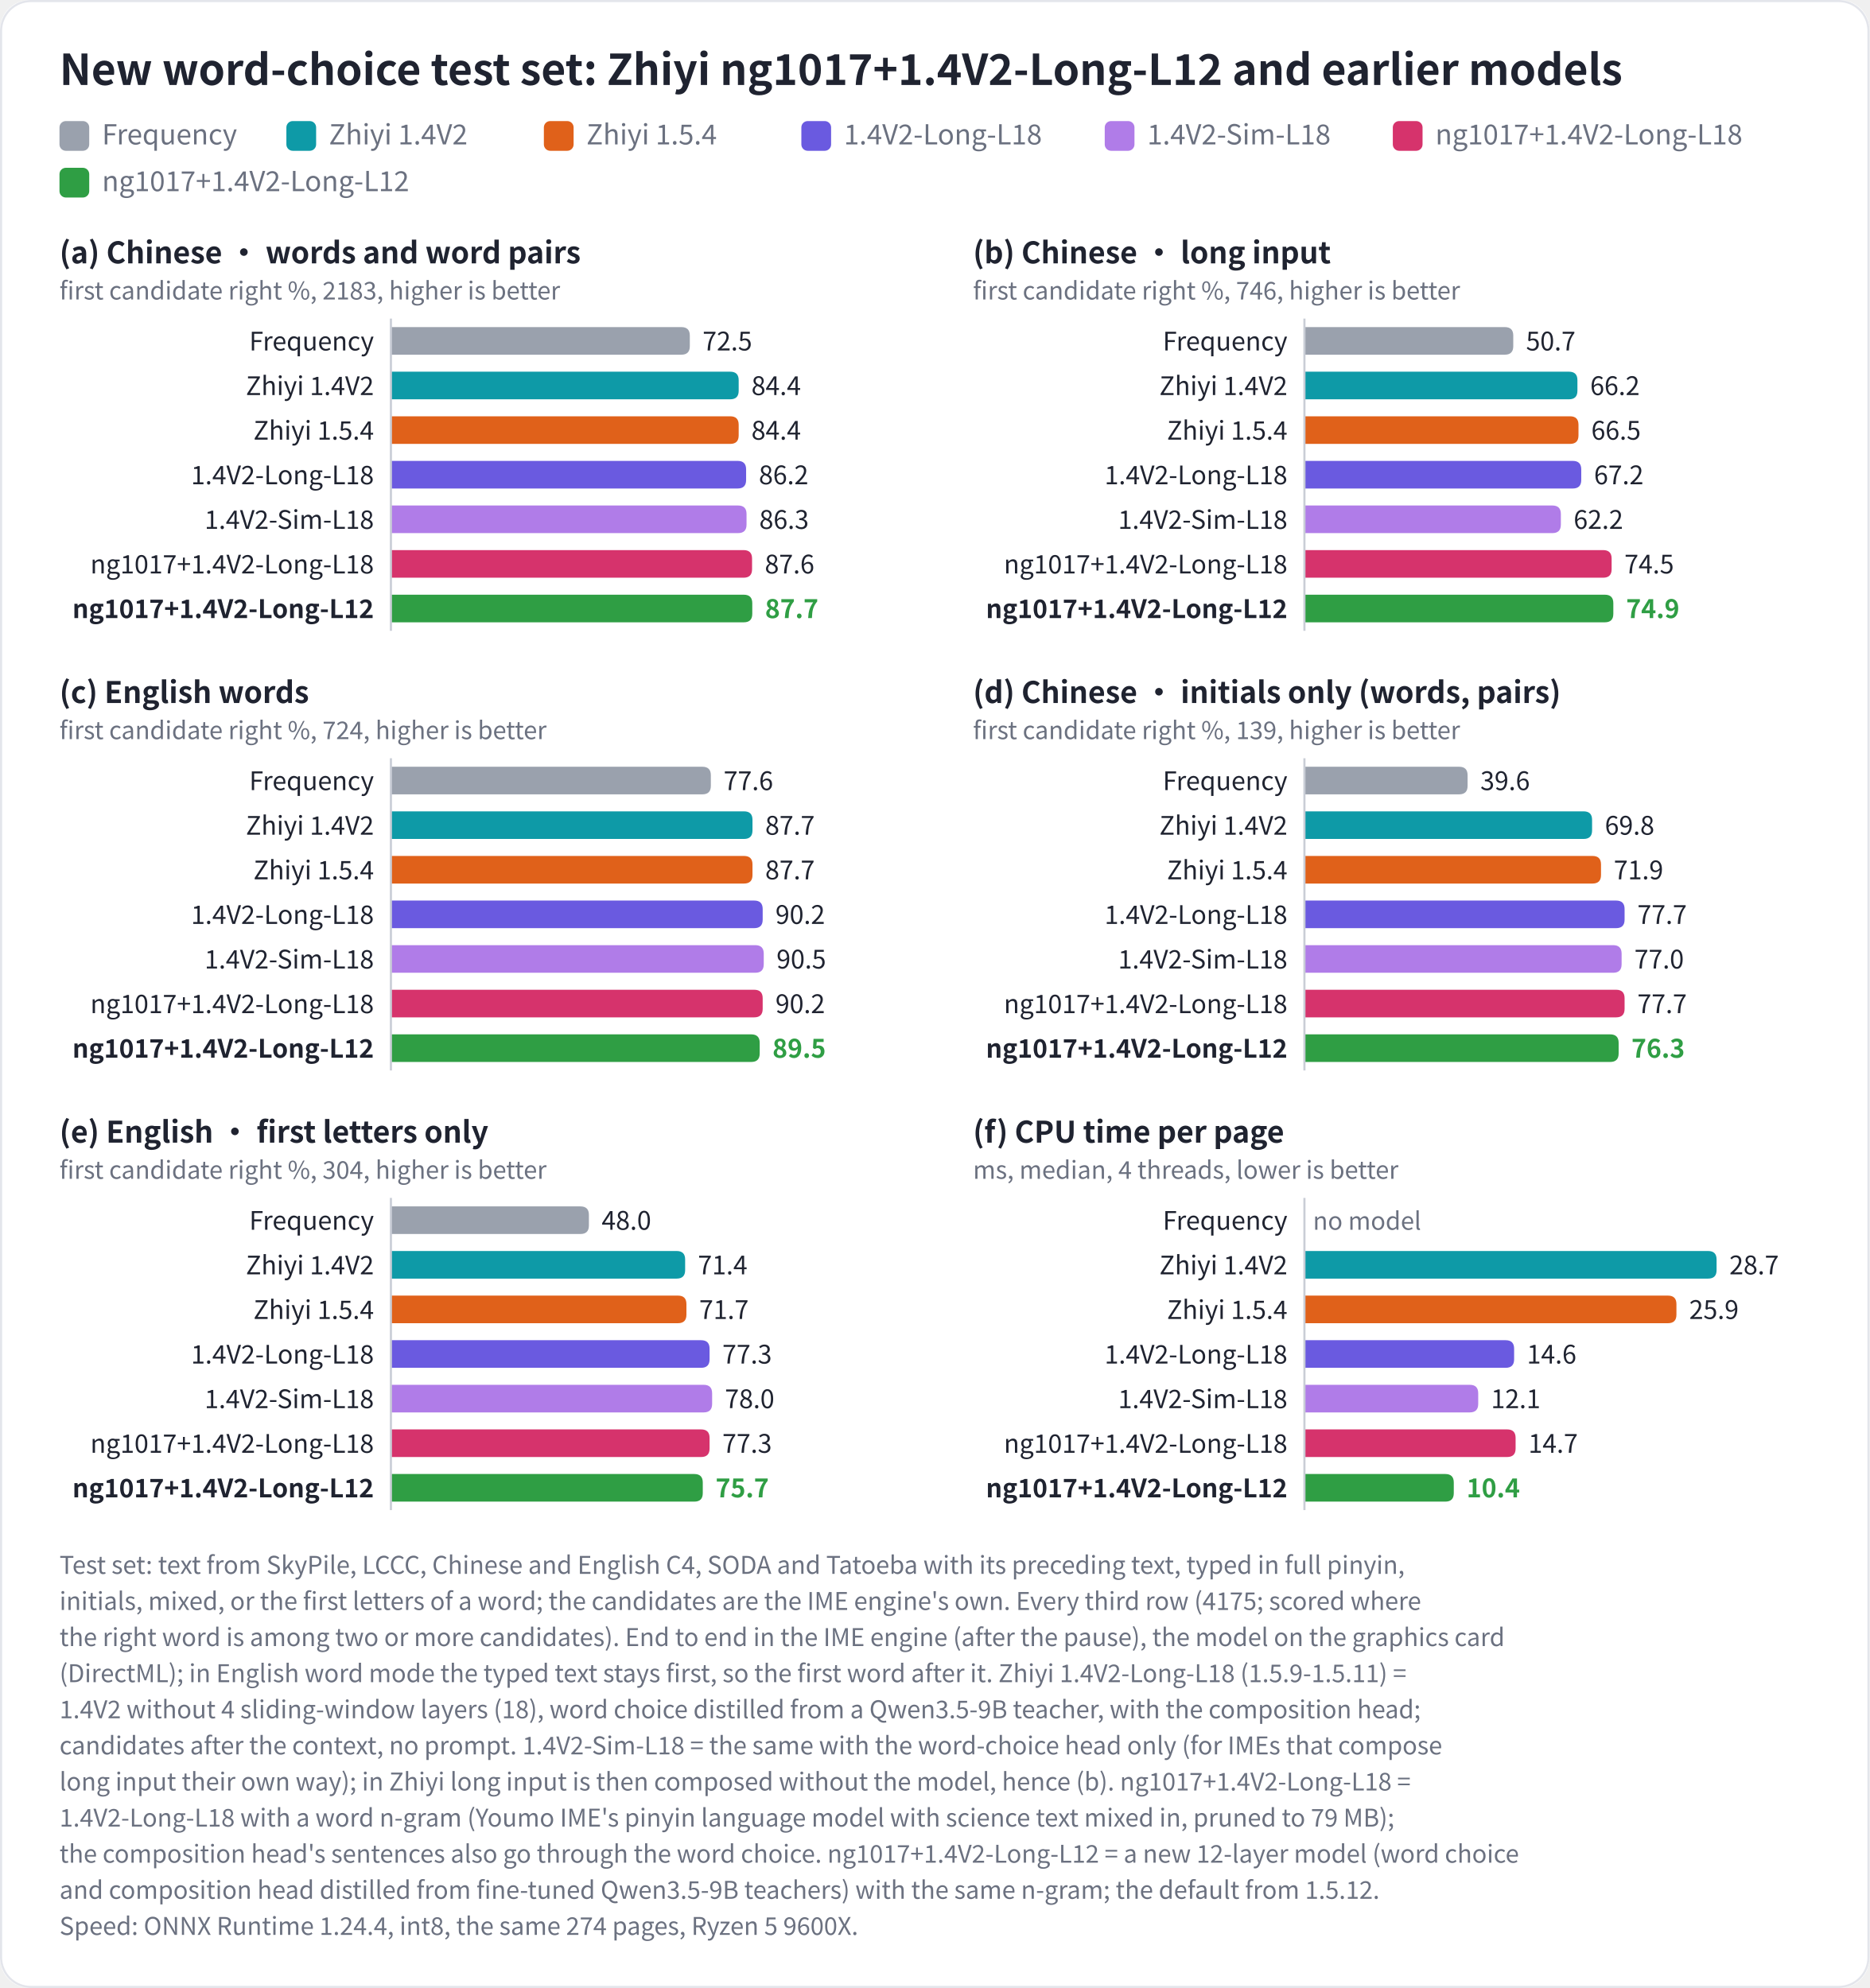
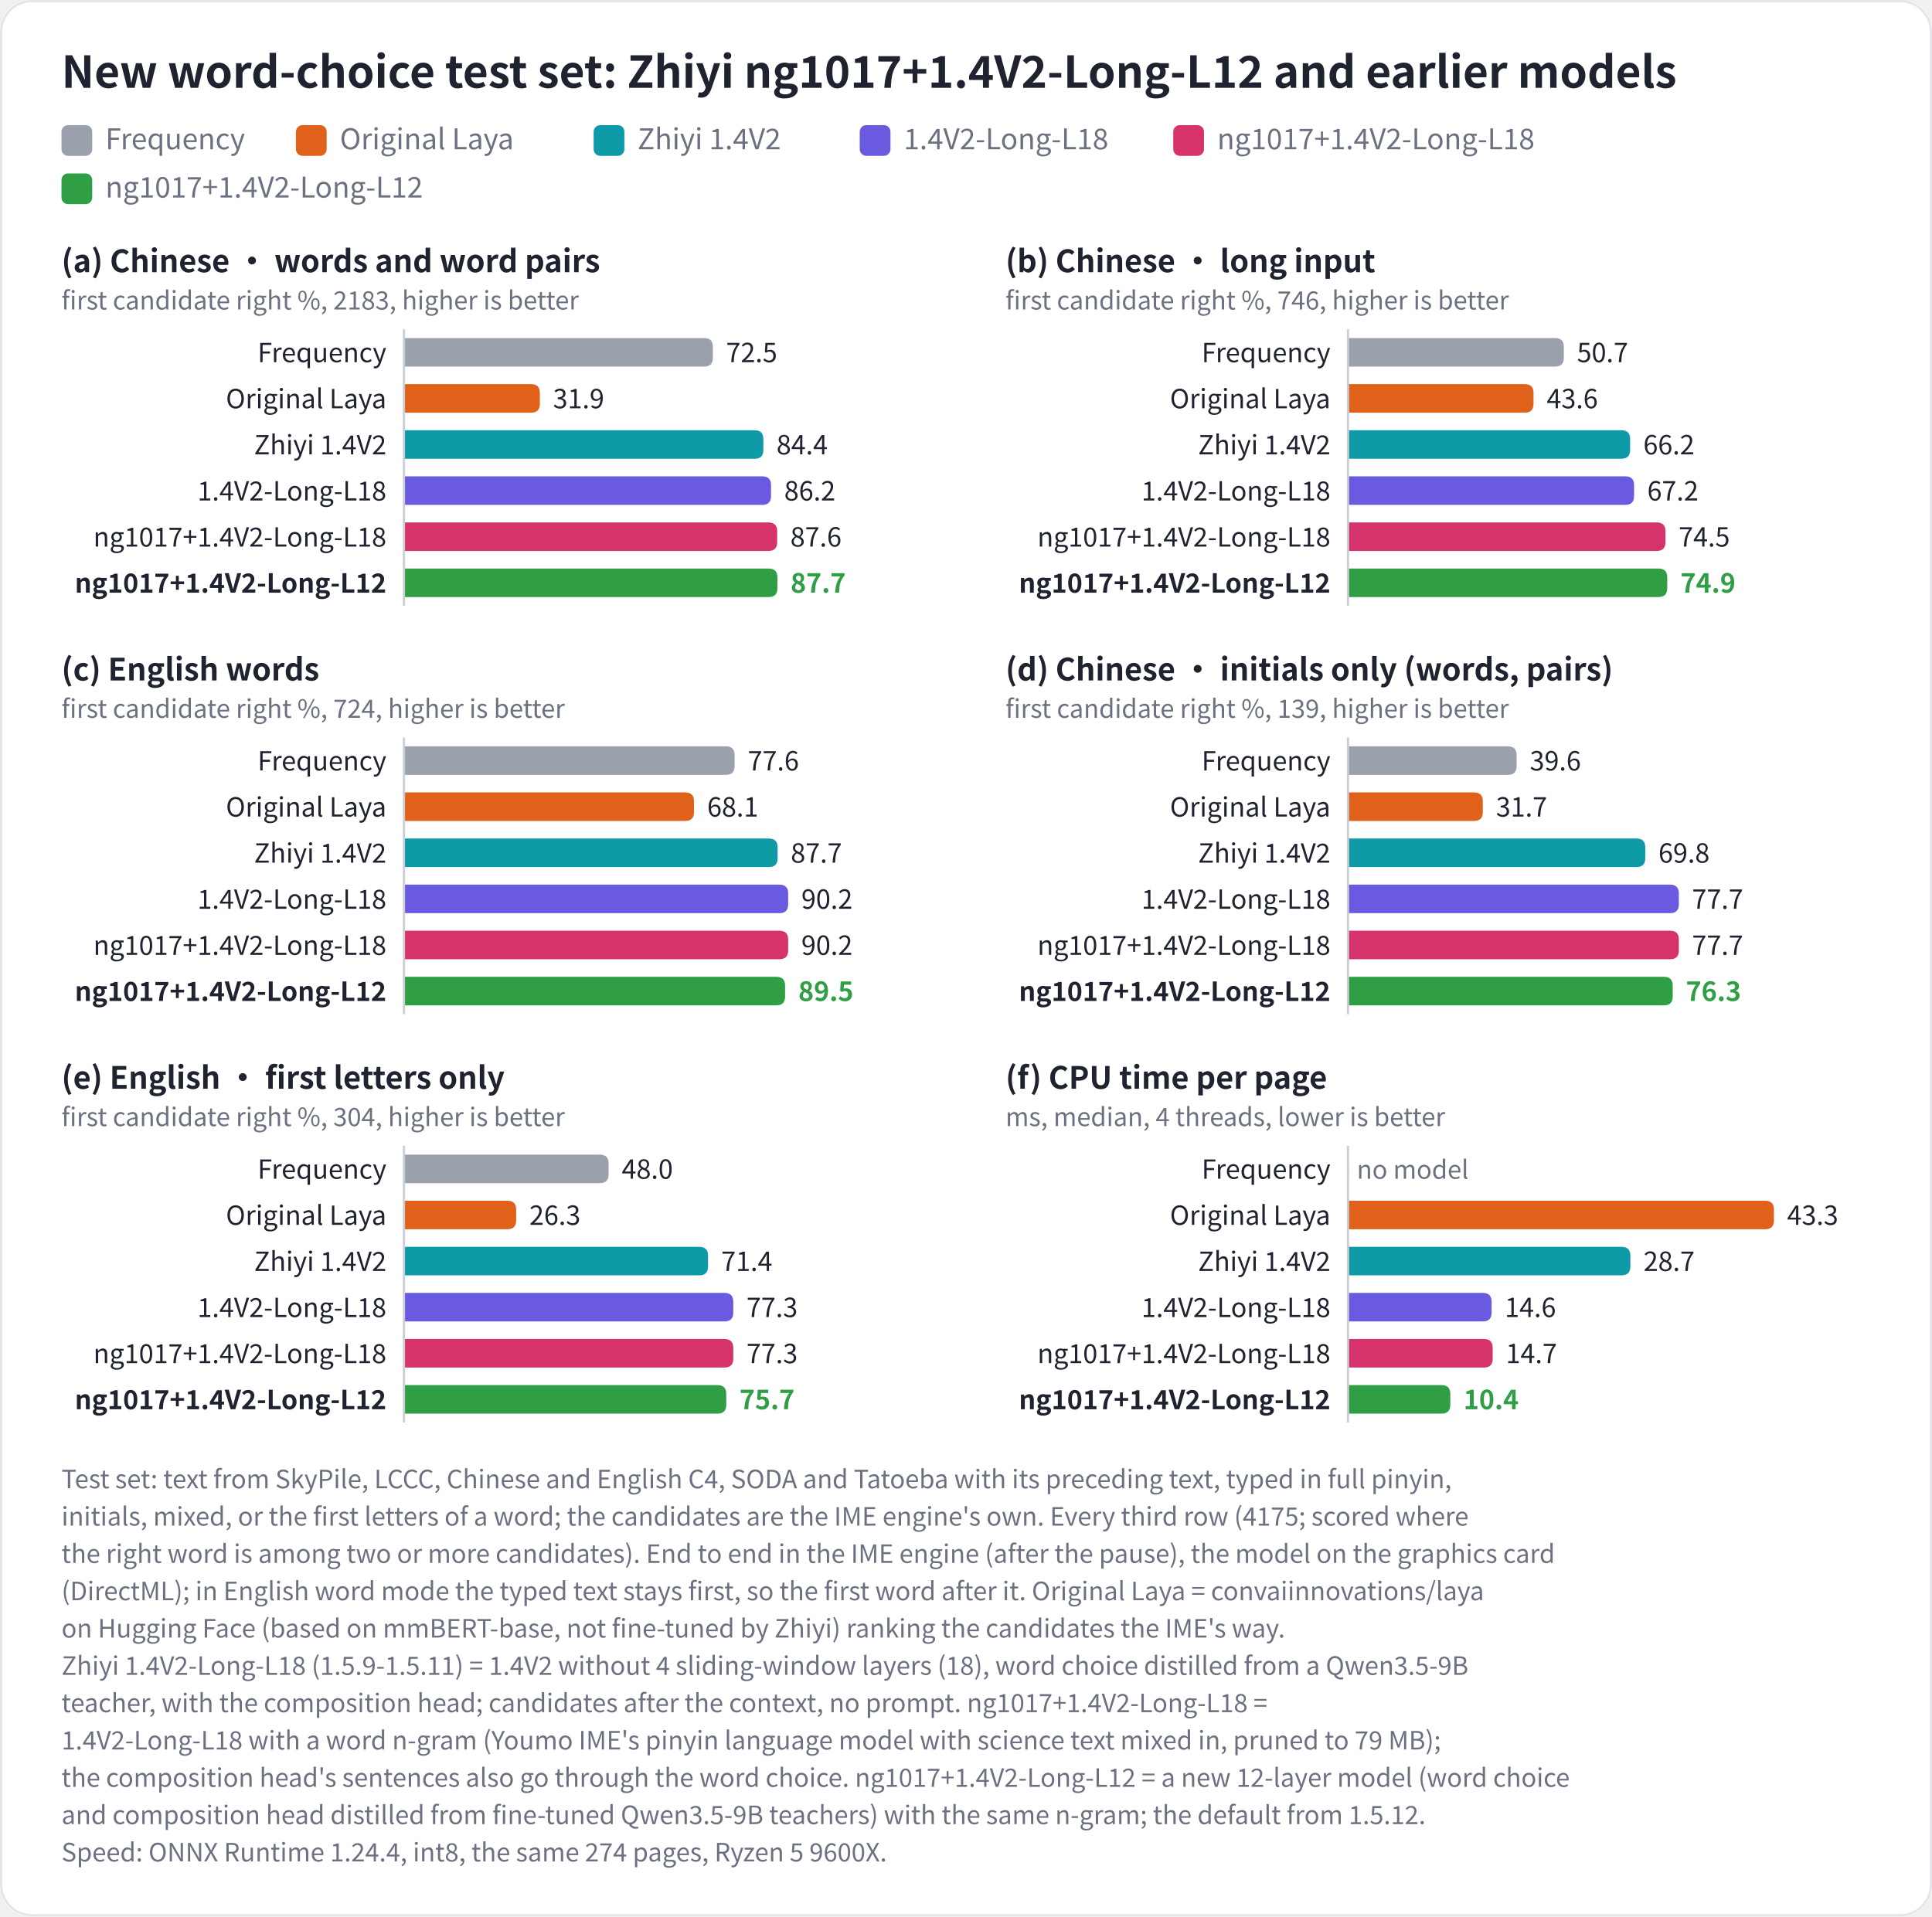
- <svg xmlns="http://www.w3.org/2000/svg" width="880" height="936" viewBox="0 0 880 936" font-family="'Microsoft YaHei','PingFang SC','Noto Sans CJK SC','Segoe UI',sans-serif">
-   <rect width="880" height="936" rx="14" fill="#FFFFFF" />
-   <rect x="0.5" y="0.5" width="879" height="935" rx="14" fill="none" stroke="#E3E5EB" />
+ <svg xmlns="http://www.w3.org/2000/svg" width="880" height="873" viewBox="0 0 880 873" font-family="'Microsoft YaHei','PingFang SC','Noto Sans CJK SC','Segoe UI',sans-serif">
+   <rect width="880" height="873" rx="14" fill="#FFFFFF" />
+   <rect x="0.5" y="0.5" width="879" height="872" rx="14" fill="none" stroke="#E3E5EB" />
  <text x="28" y="40" font-size="20" font-weight="700" fill="#1F2330">New word-choice test set: Zhiyi ng1017+1.4V2-Long-L12 and earlier models</text>
  <rect x="28" y="57" width="14" height="14" rx="3" fill="#9AA1AD" />
  <text x="48" y="68" font-size="13" fill="#6B7180">Frequency</text>
-   <rect x="134.8" y="57" width="14" height="14" rx="3" fill="#0E9AA7" />
-   <text x="154.8" y="68" font-size="13" fill="#6B7180">Zhiyi 1.4V2</text>
-   <rect x="256.0" y="57" width="14" height="14" rx="3" fill="#E0611A" />
-   <text x="276.0" y="68" font-size="13" fill="#6B7180">Zhiyi 1.5.4</text>
-   <rect x="377.2" y="57" width="14" height="14" rx="3" fill="#6A5AE0" />
-   <text x="397.2" y="68" font-size="13" fill="#6B7180">1.4V2-Long-L18</text>
-   <rect x="520.0" y="57" width="14" height="14" rx="3" fill="#B07CE8" />
-   <text x="540.0" y="68" font-size="13" fill="#6B7180">1.4V2-Sim-L18</text>
-   <rect x="655.6" y="57" width="14" height="14" rx="3" fill="#D6336C" />
-   <text x="675.6" y="68" font-size="13" fill="#6B7180">ng1017+1.4V2-Long-L18</text>
+   <rect x="134.8" y="57" width="14" height="14" rx="3" fill="#E0611A" />
+   <text x="154.8" y="68" font-size="13" fill="#6B7180">Original Laya</text>
+   <rect x="270.4" y="57" width="14" height="14" rx="3" fill="#0E9AA7" />
+   <text x="290.4" y="68" font-size="13" fill="#6B7180">Zhiyi 1.4V2</text>
+   <rect x="391.6" y="57" width="14" height="14" rx="3" fill="#6A5AE0" />
+   <text x="411.6" y="68" font-size="13" fill="#6B7180">1.4V2-Long-L18</text>
+   <rect x="534.4" y="57" width="14" height="14" rx="3" fill="#D6336C" />
+   <text x="554.4" y="68" font-size="13" fill="#6B7180">ng1017+1.4V2-Long-L18</text>
  <rect x="28" y="79" width="14" height="14" rx="3" fill="#2F9E44" />
  <text x="48" y="90" font-size="13" fill="#6B7180">ng1017+1.4V2-Long-L12</text>
  <text x="28" y="124" font-size="14" font-weight="700" fill="#1F2330">(a) Chinese · words and word pairs</text>
  <text x="28" y="141" font-size="11.5" fill="#6B7180">first candidate right %, 2183, higher is better</text>
  <text x="176" y="165" font-size="12" text-anchor="end" font-weight="400" fill="#1F2330">Frequency</text>
  <path d="M184,154 H320.7 Q324.7,154 324.7,158.0 V163.0 Q324.7,167 320.7,167 H184 Z" fill="#9AA1AD" />
  <text x="330.7" y="165" font-size="12" font-weight="400" fill="#1F2330">72.5</text>
-   <text x="176" y="186" font-size="12" text-anchor="end" font-weight="400" fill="#1F2330">Zhiyi 1.4V2</text>
-   <path d="M184,175 H343.7 Q347.7,175 347.7,179.0 V184.0 Q347.7,188 343.7,188 H184 Z" fill="#0E9AA7" />
-   <text x="353.7" y="186" font-size="12" font-weight="400" fill="#1F2330">84.4</text>
-   <text x="176" y="207" font-size="12" text-anchor="end" font-weight="400" fill="#1F2330">Zhiyi 1.5.4</text>
-   <path d="M184,196 H343.7 Q347.7,196 347.7,200.0 V205.0 Q347.7,209 343.7,209 H184 Z" fill="#E0611A" />
+   <text x="176" y="186" font-size="12" text-anchor="end" font-weight="400" fill="#1F2330">Original Laya</text>
+   <path d="M184,175 H241.9 Q245.9,175 245.9,179.0 V184.0 Q245.9,188 241.9,188 H184 Z" fill="#E0611A" />
+   <text x="251.9" y="186" font-size="12" font-weight="400" fill="#1F2330">31.9</text>
+   <text x="176" y="207" font-size="12" text-anchor="end" font-weight="400" fill="#1F2330">Zhiyi 1.4V2</text>
+   <path d="M184,196 H343.7 Q347.7,196 347.7,200.0 V205.0 Q347.7,209 343.7,209 H184 Z" fill="#0E9AA7" />
  <text x="353.7" y="207" font-size="12" font-weight="400" fill="#1F2330">84.4</text>
  <text x="176" y="228" font-size="12" text-anchor="end" font-weight="400" fill="#1F2330">1.4V2-Long-L18</text>
  <path d="M184,217 H347.2 Q351.2,217 351.2,221.0 V226.0 Q351.2,230 347.2,230 H184 Z" fill="#6A5AE0" />
  <text x="357.2" y="228" font-size="12" font-weight="400" fill="#1F2330">86.2</text>
-   <text x="176" y="249" font-size="12" text-anchor="end" font-weight="400" fill="#1F2330">1.4V2-Sim-L18</text>
-   <path d="M184,238 H347.4 Q351.4,238 351.4,242.0 V247.0 Q351.4,251 347.4,251 H184 Z" fill="#B07CE8" />
-   <text x="357.4" y="249" font-size="12" font-weight="400" fill="#1F2330">86.3</text>
-   <text x="176" y="270" font-size="12" text-anchor="end" font-weight="400" fill="#1F2330">ng1017+1.4V2-Long-L18</text>
-   <path d="M184,259 H350.0 Q354.0,259 354.0,263.0 V268.0 Q354.0,272 350.0,272 H184 Z" fill="#D6336C" />
-   <text x="360.0" y="270" font-size="12" font-weight="400" fill="#1F2330">87.6</text>
-   <text x="176" y="291" font-size="12" text-anchor="end" font-weight="700" fill="#1F2330">ng1017+1.4V2-Long-L12</text>
-   <path d="M184,280 H350.1 Q354.1,280 354.1,284.0 V289.0 Q354.1,293 350.1,293 H184 Z" fill="#2F9E44" />
-   <text x="360.1" y="291" font-size="12" font-weight="700" fill="#2F9E44">87.7</text>
-   <line x1="184" y1="150" x2="184" y2="297" stroke="#C9CDD6" />
+   <text x="176" y="249" font-size="12" text-anchor="end" font-weight="400" fill="#1F2330">ng1017+1.4V2-Long-L18</text>
+   <path d="M184,238 H350.0 Q354.0,238 354.0,242.0 V247.0 Q354.0,251 350.0,251 H184 Z" fill="#D6336C" />
+   <text x="360.0" y="249" font-size="12" font-weight="400" fill="#1F2330">87.6</text>
+   <text x="176" y="270" font-size="12" text-anchor="end" font-weight="700" fill="#1F2330">ng1017+1.4V2-Long-L12</text>
+   <path d="M184,259 H350.1 Q354.1,259 354.1,263.0 V268.0 Q354.1,272 350.1,272 H184 Z" fill="#2F9E44" />
+   <text x="360.1" y="270" font-size="12" font-weight="700" fill="#2F9E44">87.7</text>
+   <line x1="184" y1="150" x2="184" y2="276" stroke="#C9CDD6" />
  <text x="458" y="124" font-size="14" font-weight="700" fill="#1F2330">(b) Chinese · long input</text>
  <text x="458" y="141" font-size="11.5" fill="#6B7180">first candidate right %, 746, higher is better</text>
  <text x="606" y="165" font-size="12" text-anchor="end" font-weight="400" fill="#1F2330">Frequency</text>
  <path d="M614,154 H708.3 Q712.3,154 712.3,158.0 V163.0 Q712.3,167 708.3,167 H614 Z" fill="#9AA1AD" />
  <text x="718.3" y="165" font-size="12" font-weight="400" fill="#1F2330">50.7</text>
-   <text x="606" y="186" font-size="12" text-anchor="end" font-weight="400" fill="#1F2330">Zhiyi 1.4V2</text>
-   <path d="M614,175 H738.5 Q742.5,175 742.5,179.0 V184.0 Q742.5,188 738.5,188 H614 Z" fill="#0E9AA7" />
-   <text x="748.5" y="186" font-size="12" font-weight="400" fill="#1F2330">66.2</text>
-   <text x="606" y="207" font-size="12" text-anchor="end" font-weight="400" fill="#1F2330">Zhiyi 1.5.4</text>
-   <path d="M614,196 H739.0 Q743.0,196 743.0,200.0 V205.0 Q743.0,209 739.0,209 H614 Z" fill="#E0611A" />
-   <text x="749.0" y="207" font-size="12" font-weight="400" fill="#1F2330">66.5</text>
+   <text x="606" y="186" font-size="12" text-anchor="end" font-weight="400" fill="#1F2330">Original Laya</text>
+   <path d="M614,175 H694.5 Q698.5,175 698.5,179.0 V184.0 Q698.5,188 694.5,188 H614 Z" fill="#E0611A" />
+   <text x="704.5" y="186" font-size="12" font-weight="400" fill="#1F2330">43.6</text>
+   <text x="606" y="207" font-size="12" text-anchor="end" font-weight="400" fill="#1F2330">Zhiyi 1.4V2</text>
+   <path d="M614,196 H738.5 Q742.5,196 742.5,200.0 V205.0 Q742.5,209 738.5,209 H614 Z" fill="#0E9AA7" />
+   <text x="748.5" y="207" font-size="12" font-weight="400" fill="#1F2330">66.2</text>
  <text x="606" y="228" font-size="12" text-anchor="end" font-weight="400" fill="#1F2330">1.4V2-Long-L18</text>
  <path d="M614,217 H740.3 Q744.3,217 744.3,221.0 V226.0 Q744.3,230 740.3,230 H614 Z" fill="#6A5AE0" />
  <text x="750.3" y="228" font-size="12" font-weight="400" fill="#1F2330">67.2</text>
-   <text x="606" y="249" font-size="12" text-anchor="end" font-weight="400" fill="#1F2330">1.4V2-Sim-L18</text>
-   <path d="M614,238 H730.7 Q734.7,238 734.7,242.0 V247.0 Q734.7,251 730.7,251 H614 Z" fill="#B07CE8" />
-   <text x="740.7" y="249" font-size="12" font-weight="400" fill="#1F2330">62.2</text>
-   <text x="606" y="270" font-size="12" text-anchor="end" font-weight="400" fill="#1F2330">ng1017+1.4V2-Long-L18</text>
-   <path d="M614,259 H754.6 Q758.6,259 758.6,263.0 V268.0 Q758.6,272 754.6,272 H614 Z" fill="#D6336C" />
-   <text x="764.6" y="270" font-size="12" font-weight="400" fill="#1F2330">74.5</text>
-   <text x="606" y="291" font-size="12" text-anchor="end" font-weight="700" fill="#1F2330">ng1017+1.4V2-Long-L12</text>
-   <path d="M614,280 H755.4 Q759.4,280 759.4,284.0 V289.0 Q759.4,293 755.4,293 H614 Z" fill="#2F9E44" />
-   <text x="765.4" y="291" font-size="12" font-weight="700" fill="#2F9E44">74.9</text>
-   <line x1="614" y1="150" x2="614" y2="297" stroke="#C9CDD6" />
-   <text x="28" y="331" font-size="14" font-weight="700" fill="#1F2330">(c) English words</text>
-   <text x="28" y="348" font-size="11.5" fill="#6B7180">first candidate right %, 724, higher is better</text>
-   <text x="176" y="372" font-size="12" text-anchor="end" font-weight="400" fill="#1F2330">Frequency</text>
-   <path d="M184,361 H330.6 Q334.6,361 334.6,365.0 V370.0 Q334.6,374 330.6,374 H184 Z" fill="#9AA1AD" />
-   <text x="340.6" y="372" font-size="12" font-weight="400" fill="#1F2330">77.6</text>
+   <text x="606" y="249" font-size="12" text-anchor="end" font-weight="400" fill="#1F2330">ng1017+1.4V2-Long-L18</text>
+   <path d="M614,238 H754.6 Q758.6,238 758.6,242.0 V247.0 Q758.6,251 754.6,251 H614 Z" fill="#D6336C" />
+   <text x="764.6" y="249" font-size="12" font-weight="400" fill="#1F2330">74.5</text>
+   <text x="606" y="270" font-size="12" text-anchor="end" font-weight="700" fill="#1F2330">ng1017+1.4V2-Long-L12</text>
+   <path d="M614,259 H755.4 Q759.4,259 759.4,263.0 V268.0 Q759.4,272 755.4,272 H614 Z" fill="#2F9E44" />
+   <text x="765.4" y="270" font-size="12" font-weight="700" fill="#2F9E44">74.9</text>
+   <line x1="614" y1="150" x2="614" y2="276" stroke="#C9CDD6" />
+   <text x="28" y="310" font-size="14" font-weight="700" fill="#1F2330">(c) English words</text>
+   <text x="28" y="327" font-size="11.5" fill="#6B7180">first candidate right %, 724, higher is better</text>
+   <text x="176" y="351" font-size="12" text-anchor="end" font-weight="400" fill="#1F2330">Frequency</text>
+   <path d="M184,340 H330.6 Q334.6,340 334.6,344.0 V349.0 Q334.6,353 330.6,353 H184 Z" fill="#9AA1AD" />
+   <text x="340.6" y="351" font-size="12" font-weight="400" fill="#1F2330">77.6</text>
+   <text x="176" y="372" font-size="12" text-anchor="end" font-weight="400" fill="#1F2330">Original Laya</text>
+   <path d="M184,361 H312.1 Q316.1,361 316.1,365.0 V370.0 Q316.1,374 312.1,374 H184 Z" fill="#E0611A" />
+   <text x="322.1" y="372" font-size="12" font-weight="400" fill="#1F2330">68.1</text>
  <text x="176" y="393" font-size="12" text-anchor="end" font-weight="400" fill="#1F2330">Zhiyi 1.4V2</text>
  <path d="M184,382 H350.2 Q354.2,382 354.2,386.0 V391.0 Q354.2,395 350.2,395 H184 Z" fill="#0E9AA7" />
  <text x="360.2" y="393" font-size="12" font-weight="400" fill="#1F2330">87.7</text>
-   <text x="176" y="414" font-size="12" text-anchor="end" font-weight="400" fill="#1F2330">Zhiyi 1.5.4</text>
-   <path d="M184,403 H350.2 Q354.2,403 354.2,407.0 V412.0 Q354.2,416 350.2,416 H184 Z" fill="#E0611A" />
-   <text x="360.2" y="414" font-size="12" font-weight="400" fill="#1F2330">87.7</text>
-   <text x="176" y="435" font-size="12" text-anchor="end" font-weight="400" fill="#1F2330">1.4V2-Long-L18</text>
-   <path d="M184,424 H355.0 Q359.0,424 359.0,428.0 V433.0 Q359.0,437 355.0,437 H184 Z" fill="#6A5AE0" />
+   <text x="176" y="414" font-size="12" text-anchor="end" font-weight="400" fill="#1F2330">1.4V2-Long-L18</text>
+   <path d="M184,403 H355.0 Q359.0,403 359.0,407.0 V412.0 Q359.0,416 355.0,416 H184 Z" fill="#6A5AE0" />
+   <text x="365.0" y="414" font-size="12" font-weight="400" fill="#1F2330">90.2</text>
+   <text x="176" y="435" font-size="12" text-anchor="end" font-weight="400" fill="#1F2330">ng1017+1.4V2-Long-L18</text>
+   <path d="M184,424 H355.0 Q359.0,424 359.0,428.0 V433.0 Q359.0,437 355.0,437 H184 Z" fill="#D6336C" />
  <text x="365.0" y="435" font-size="12" font-weight="400" fill="#1F2330">90.2</text>
-   <text x="176" y="456" font-size="12" text-anchor="end" font-weight="400" fill="#1F2330">1.4V2-Sim-L18</text>
-   <path d="M184,445 H355.5 Q359.5,445 359.5,449.0 V454.0 Q359.5,458 355.5,458 H184 Z" fill="#B07CE8" />
-   <text x="365.5" y="456" font-size="12" font-weight="400" fill="#1F2330">90.5</text>
-   <text x="176" y="477" font-size="12" text-anchor="end" font-weight="400" fill="#1F2330">ng1017+1.4V2-Long-L18</text>
-   <path d="M184,466 H355.0 Q359.0,466 359.0,470.0 V475.0 Q359.0,479 355.0,479 H184 Z" fill="#D6336C" />
-   <text x="365.0" y="477" font-size="12" font-weight="400" fill="#1F2330">90.2</text>
-   <text x="176" y="498" font-size="12" text-anchor="end" font-weight="700" fill="#1F2330">ng1017+1.4V2-Long-L12</text>
-   <path d="M184,487 H353.6 Q357.6,487 357.6,491.0 V496.0 Q357.6,500 353.6,500 H184 Z" fill="#2F9E44" />
-   <text x="363.6" y="498" font-size="12" font-weight="700" fill="#2F9E44">89.5</text>
-   <line x1="184" y1="357" x2="184" y2="504" stroke="#C9CDD6" />
-   <text x="458" y="331" font-size="14" font-weight="700" fill="#1F2330">(d) Chinese · initials only (words, pairs)</text>
-   <text x="458" y="348" font-size="11.5" fill="#6B7180">first candidate right %, 139, higher is better</text>
-   <text x="606" y="372" font-size="12" text-anchor="end" font-weight="400" fill="#1F2330">Frequency</text>
-   <path d="M614,361 H686.8 Q690.8,361 690.8,365.0 V370.0 Q690.8,374 686.8,374 H614 Z" fill="#9AA1AD" />
-   <text x="696.8" y="372" font-size="12" font-weight="400" fill="#1F2330">39.6</text>
+   <text x="176" y="456" font-size="12" text-anchor="end" font-weight="700" fill="#1F2330">ng1017+1.4V2-Long-L12</text>
+   <path d="M184,445 H353.6 Q357.6,445 357.6,449.0 V454.0 Q357.6,458 353.6,458 H184 Z" fill="#2F9E44" />
+   <text x="363.6" y="456" font-size="12" font-weight="700" fill="#2F9E44">89.5</text>
+   <line x1="184" y1="336" x2="184" y2="462" stroke="#C9CDD6" />
+   <text x="458" y="310" font-size="14" font-weight="700" fill="#1F2330">(d) Chinese · initials only (words, pairs)</text>
+   <text x="458" y="327" font-size="11.5" fill="#6B7180">first candidate right %, 139, higher is better</text>
+   <text x="606" y="351" font-size="12" text-anchor="end" font-weight="400" fill="#1F2330">Frequency</text>
+   <path d="M614,340 H686.8 Q690.8,340 690.8,344.0 V349.0 Q690.8,353 686.8,353 H614 Z" fill="#9AA1AD" />
+   <text x="696.8" y="351" font-size="12" font-weight="400" fill="#1F2330">39.6</text>
+   <text x="606" y="372" font-size="12" text-anchor="end" font-weight="400" fill="#1F2330">Original Laya</text>
+   <path d="M614,361 H671.4 Q675.4,361 675.4,365.0 V370.0 Q675.4,374 671.4,374 H614 Z" fill="#E0611A" />
+   <text x="681.4" y="372" font-size="12" font-weight="400" fill="#1F2330">31.7</text>
  <text x="606" y="393" font-size="12" text-anchor="end" font-weight="400" fill="#1F2330">Zhiyi 1.4V2</text>
  <path d="M614,382 H745.4 Q749.4,382 749.4,386.0 V391.0 Q749.4,395 745.4,395 H614 Z" fill="#0E9AA7" />
  <text x="755.4" y="393" font-size="12" font-weight="400" fill="#1F2330">69.8</text>
-   <text x="606" y="414" font-size="12" text-anchor="end" font-weight="400" fill="#1F2330">Zhiyi 1.5.4</text>
-   <path d="M614,403 H749.6 Q753.6,403 753.6,407.0 V412.0 Q753.6,416 749.6,416 H614 Z" fill="#E0611A" />
-   <text x="759.6" y="414" font-size="12" font-weight="400" fill="#1F2330">71.9</text>
-   <text x="606" y="435" font-size="12" text-anchor="end" font-weight="400" fill="#1F2330">1.4V2-Long-L18</text>
-   <path d="M614,424 H760.7 Q764.7,424 764.7,428.0 V433.0 Q764.7,437 760.7,437 H614 Z" fill="#6A5AE0" />
+   <text x="606" y="414" font-size="12" text-anchor="end" font-weight="400" fill="#1F2330">1.4V2-Long-L18</text>
+   <path d="M614,403 H760.7 Q764.7,403 764.7,407.0 V412.0 Q764.7,416 760.7,416 H614 Z" fill="#6A5AE0" />
+   <text x="770.7" y="414" font-size="12" font-weight="400" fill="#1F2330">77.7</text>
+   <text x="606" y="435" font-size="12" text-anchor="end" font-weight="400" fill="#1F2330">ng1017+1.4V2-Long-L18</text>
+   <path d="M614,424 H760.7 Q764.7,424 764.7,428.0 V433.0 Q764.7,437 760.7,437 H614 Z" fill="#D6336C" />
  <text x="770.7" y="435" font-size="12" font-weight="400" fill="#1F2330">77.7</text>
-   <text x="606" y="456" font-size="12" text-anchor="end" font-weight="400" fill="#1F2330">1.4V2-Sim-L18</text>
-   <path d="M614,445 H759.3 Q763.3,445 763.3,449.0 V454.0 Q763.3,458 759.3,458 H614 Z" fill="#B07CE8" />
-   <text x="769.3" y="456" font-size="12" font-weight="400" fill="#1F2330">77.0</text>
-   <text x="606" y="477" font-size="12" text-anchor="end" font-weight="400" fill="#1F2330">ng1017+1.4V2-Long-L18</text>
-   <path d="M614,466 H760.7 Q764.7,466 764.7,470.0 V475.0 Q764.7,479 760.7,479 H614 Z" fill="#D6336C" />
-   <text x="770.7" y="477" font-size="12" font-weight="400" fill="#1F2330">77.7</text>
-   <text x="606" y="498" font-size="12" text-anchor="end" font-weight="700" fill="#1F2330">ng1017+1.4V2-Long-L12</text>
-   <path d="M614,487 H757.9 Q761.9,487 761.9,491.0 V496.0 Q761.9,500 757.9,500 H614 Z" fill="#2F9E44" />
-   <text x="767.9" y="498" font-size="12" font-weight="700" fill="#2F9E44">76.3</text>
-   <line x1="614" y1="357" x2="614" y2="504" stroke="#C9CDD6" />
-   <text x="28" y="538" font-size="14" font-weight="700" fill="#1F2330">(e) English · first letters only</text>
-   <text x="28" y="555" font-size="11.5" fill="#6B7180">first candidate right %, 304, higher is better</text>
-   <text x="176" y="579" font-size="12" text-anchor="end" font-weight="400" fill="#1F2330">Frequency</text>
-   <path d="M184,568 H273.2 Q277.2,568 277.2,572.0 V577.0 Q277.2,581 273.2,581 H184 Z" fill="#9AA1AD" />
-   <text x="283.2" y="579" font-size="12" font-weight="400" fill="#1F2330">48.0</text>
-   <text x="176" y="600" font-size="12" text-anchor="end" font-weight="400" fill="#1F2330">Zhiyi 1.4V2</text>
-   <path d="M184,589 H318.5 Q322.5,589 322.5,593.0 V598.0 Q322.5,602 318.5,602 H184 Z" fill="#0E9AA7" />
-   <text x="328.5" y="600" font-size="12" font-weight="400" fill="#1F2330">71.4</text>
-   <text x="176" y="621" font-size="12" text-anchor="end" font-weight="400" fill="#1F2330">Zhiyi 1.5.4</text>
-   <path d="M184,610 H319.1 Q323.1,610 323.1,614.0 V619.0 Q323.1,623 319.1,623 H184 Z" fill="#E0611A" />
-   <text x="329.1" y="621" font-size="12" font-weight="400" fill="#1F2330">71.7</text>
-   <text x="176" y="642" font-size="12" text-anchor="end" font-weight="400" fill="#1F2330">1.4V2-Long-L18</text>
-   <path d="M184,631 H330.0 Q334.0,631 334.0,635.0 V640.0 Q334.0,644 330.0,644 H184 Z" fill="#6A5AE0" />
-   <text x="340.0" y="642" font-size="12" font-weight="400" fill="#1F2330">77.3</text>
-   <text x="176" y="663" font-size="12" text-anchor="end" font-weight="400" fill="#1F2330">1.4V2-Sim-L18</text>
-   <path d="M184,652 H331.2 Q335.2,652 335.2,656.0 V661.0 Q335.2,665 331.2,665 H184 Z" fill="#B07CE8" />
-   <text x="341.2" y="663" font-size="12" font-weight="400" fill="#1F2330">78.0</text>
-   <text x="176" y="684" font-size="12" text-anchor="end" font-weight="400" fill="#1F2330">ng1017+1.4V2-Long-L18</text>
-   <path d="M184,673 H330.0 Q334.0,673 334.0,677.0 V682.0 Q334.0,686 330.0,686 H184 Z" fill="#D6336C" />
-   <text x="340.0" y="684" font-size="12" font-weight="400" fill="#1F2330">77.3</text>
-   <text x="176" y="705" font-size="12" text-anchor="end" font-weight="700" fill="#1F2330">ng1017+1.4V2-Long-L12</text>
-   <path d="M184,694 H326.8 Q330.8,694 330.8,698.0 V703.0 Q330.8,707 326.8,707 H184 Z" fill="#2F9E44" />
-   <text x="336.8" y="705" font-size="12" font-weight="700" fill="#2F9E44">75.7</text>
-   <line x1="184" y1="564" x2="184" y2="711" stroke="#C9CDD6" />
-   <text x="458" y="538" font-size="14" font-weight="700" fill="#1F2330">(f) CPU time per page</text>
-   <text x="458" y="555" font-size="11.5" fill="#6B7180">ms, median, 4 threads, lower is better</text>
-   <text x="606" y="579" font-size="12" text-anchor="end" font-weight="400" fill="#1F2330">Frequency</text>
-   <text x="618" y="579" font-size="11.5" fill="#6B7180">no model</text>
-   <text x="606" y="600" font-size="12" text-anchor="end" font-weight="400" fill="#1F2330">Zhiyi 1.4V2</text>
-   <path d="M614,589 H804.0 Q808.0,589 808.0,593.0 V598.0 Q808.0,602 804.0,602 H614 Z" fill="#0E9AA7" />
-   <text x="814.0" y="600" font-size="12" font-weight="400" fill="#1F2330">28.7</text>
-   <text x="606" y="621" font-size="12" text-anchor="end" font-weight="400" fill="#1F2330">Zhiyi 1.5.4</text>
-   <path d="M614,610 H785.1 Q789.1,610 789.1,614.0 V619.0 Q789.1,623 785.1,623 H614 Z" fill="#E0611A" />
-   <text x="795.1" y="621" font-size="12" font-weight="400" fill="#1F2330">25.9</text>
-   <text x="606" y="642" font-size="12" text-anchor="end" font-weight="400" fill="#1F2330">1.4V2-Long-L18</text>
-   <path d="M614,631 H708.7 Q712.7,631 712.7,635.0 V640.0 Q712.7,644 708.7,644 H614 Z" fill="#6A5AE0" />
-   <text x="718.7" y="642" font-size="12" font-weight="400" fill="#1F2330">14.6</text>
-   <text x="606" y="663" font-size="12" text-anchor="end" font-weight="400" fill="#1F2330">1.4V2-Sim-L18</text>
-   <path d="M614,652 H691.8 Q695.8,652 695.8,656.0 V661.0 Q695.8,665 691.8,665 H614 Z" fill="#B07CE8" />
-   <text x="701.8" y="663" font-size="12" font-weight="400" fill="#1F2330">12.1</text>
-   <text x="606" y="684" font-size="12" text-anchor="end" font-weight="400" fill="#1F2330">ng1017+1.4V2-Long-L18</text>
-   <path d="M614,673 H709.4 Q713.4,673 713.4,677.0 V682.0 Q713.4,686 709.4,686 H614 Z" fill="#D6336C" />
-   <text x="719.4" y="684" font-size="12" font-weight="400" fill="#1F2330">14.7</text>
-   <text x="606" y="705" font-size="12" text-anchor="end" font-weight="700" fill="#1F2330">ng1017+1.4V2-Long-L12</text>
-   <path d="M614,694 H680.3 Q684.3,694 684.3,698.0 V703.0 Q684.3,707 680.3,707 H614 Z" fill="#2F9E44" />
-   <text x="690.3" y="705" font-size="12" font-weight="700" fill="#2F9E44">10.4</text>
-   <line x1="614" y1="564" x2="614" y2="711" stroke="#C9CDD6" />
-   <text x="28" y="741" font-size="11.5" fill="#6B7180">Test set: text from SkyPile, LCCC, Chinese and English C4, SODA and Tatoeba with its preceding text, typed in full pinyin,</text>
-   <text x="28" y="758" font-size="11.5" fill="#6B7180">initials, mixed, or the first letters of a word; the candidates are the IME engine's own. Every third row (4175; scored where</text>
-   <text x="28" y="775" font-size="11.5" fill="#6B7180">the right word is among two or more candidates). End to end in the IME engine (after the pause), the model on the graphics card</text>
-   <text x="28" y="792" font-size="11.5" fill="#6B7180">(DirectML); in English word mode the typed text stays first, so the first word after it. Zhiyi 1.4V2-Long-L18 (1.5.9-1.5.11) =</text>
-   <text x="28" y="809" font-size="11.5" fill="#6B7180">1.4V2 without 4 sliding-window layers (18), word choice distilled from a Qwen3.5-9B teacher, with the composition head;</text>
-   <text x="28" y="826" font-size="11.5" fill="#6B7180">candidates after the context, no prompt. 1.4V2-Sim-L18 = the same with the word-choice head only (for IMEs that compose</text>
-   <text x="28" y="843" font-size="11.5" fill="#6B7180">long input their own way); in Zhiyi long input is then composed without the model, hence (b). ng1017+1.4V2-Long-L18 =</text>
-   <text x="28" y="860" font-size="11.5" fill="#6B7180">1.4V2-Long-L18 with a word n-gram (Youmo IME's pinyin language model with science text mixed in, pruned to 79 MB);</text>
-   <text x="28" y="877" font-size="11.5" fill="#6B7180">the composition head's sentences also go through the word choice. ng1017+1.4V2-Long-L12 = a new 12-layer model (word choice</text>
-   <text x="28" y="894" font-size="11.5" fill="#6B7180">and composition head distilled from fine-tuned Qwen3.5-9B teachers) with the same n-gram; the default from 1.5.12.</text>
-   <text x="28" y="911" font-size="11.5" fill="#6B7180">Speed: ONNX Runtime 1.24.4, int8, the same 274 pages, Ryzen 5 9600X.</text>
+   <text x="606" y="456" font-size="12" text-anchor="end" font-weight="700" fill="#1F2330">ng1017+1.4V2-Long-L12</text>
+   <path d="M614,445 H757.9 Q761.9,445 761.9,449.0 V454.0 Q761.9,458 757.9,458 H614 Z" fill="#2F9E44" />
+   <text x="767.9" y="456" font-size="12" font-weight="700" fill="#2F9E44">76.3</text>
+   <line x1="614" y1="336" x2="614" y2="462" stroke="#C9CDD6" />
+   <text x="28" y="496" font-size="14" font-weight="700" fill="#1F2330">(e) English · first letters only</text>
+   <text x="28" y="513" font-size="11.5" fill="#6B7180">first candidate right %, 304, higher is better</text>
+   <text x="176" y="537" font-size="12" text-anchor="end" font-weight="400" fill="#1F2330">Frequency</text>
+   <path d="M184,526 H273.2 Q277.2,526 277.2,530.0 V535.0 Q277.2,539 273.2,539 H184 Z" fill="#9AA1AD" />
+   <text x="283.2" y="537" font-size="12" font-weight="400" fill="#1F2330">48.0</text>
+   <text x="176" y="558" font-size="12" text-anchor="end" font-weight="400" fill="#1F2330">Original Laya</text>
+   <path d="M184,547 H231.1 Q235.1,547 235.1,551.0 V556.0 Q235.1,560 231.1,560 H184 Z" fill="#E0611A" />
+   <text x="241.1" y="558" font-size="12" font-weight="400" fill="#1F2330">26.3</text>
+   <text x="176" y="579" font-size="12" text-anchor="end" font-weight="400" fill="#1F2330">Zhiyi 1.4V2</text>
+   <path d="M184,568 H318.5 Q322.5,568 322.5,572.0 V577.0 Q322.5,581 318.5,581 H184 Z" fill="#0E9AA7" />
+   <text x="328.5" y="579" font-size="12" font-weight="400" fill="#1F2330">71.4</text>
+   <text x="176" y="600" font-size="12" text-anchor="end" font-weight="400" fill="#1F2330">1.4V2-Long-L18</text>
+   <path d="M184,589 H330.0 Q334.0,589 334.0,593.0 V598.0 Q334.0,602 330.0,602 H184 Z" fill="#6A5AE0" />
+   <text x="340.0" y="600" font-size="12" font-weight="400" fill="#1F2330">77.3</text>
+   <text x="176" y="621" font-size="12" text-anchor="end" font-weight="400" fill="#1F2330">ng1017+1.4V2-Long-L18</text>
+   <path d="M184,610 H330.0 Q334.0,610 334.0,614.0 V619.0 Q334.0,623 330.0,623 H184 Z" fill="#D6336C" />
+   <text x="340.0" y="621" font-size="12" font-weight="400" fill="#1F2330">77.3</text>
+   <text x="176" y="642" font-size="12" text-anchor="end" font-weight="700" fill="#1F2330">ng1017+1.4V2-Long-L12</text>
+   <path d="M184,631 H326.8 Q330.8,631 330.8,635.0 V640.0 Q330.8,644 326.8,644 H184 Z" fill="#2F9E44" />
+   <text x="336.8" y="642" font-size="12" font-weight="700" fill="#2F9E44">75.7</text>
+   <line x1="184" y1="522" x2="184" y2="648" stroke="#C9CDD6" />
+   <text x="458" y="496" font-size="14" font-weight="700" fill="#1F2330">(f) CPU time per page</text>
+   <text x="458" y="513" font-size="11.5" fill="#6B7180">ms, median, 4 threads, lower is better</text>
+   <text x="606" y="537" font-size="12" text-anchor="end" font-weight="400" fill="#1F2330">Frequency</text>
+   <text x="618" y="537" font-size="11.5" fill="#6B7180">no model</text>
+   <text x="606" y="558" font-size="12" text-anchor="end" font-weight="400" fill="#1F2330">Original Laya</text>
+   <path d="M614,547 H804.0 Q808.0,547 808.0,551.0 V556.0 Q808.0,560 804.0,560 H614 Z" fill="#E0611A" />
+   <text x="814.0" y="558" font-size="12" font-weight="400" fill="#1F2330">43.3</text>
+   <text x="606" y="579" font-size="12" text-anchor="end" font-weight="400" fill="#1F2330">Zhiyi 1.4V2</text>
+   <path d="M614,568 H738.6 Q742.6,568 742.6,572.0 V577.0 Q742.6,581 738.6,581 H614 Z" fill="#0E9AA7" />
+   <text x="748.6" y="579" font-size="12" font-weight="400" fill="#1F2330">28.7</text>
+   <text x="606" y="600" font-size="12" text-anchor="end" font-weight="400" fill="#1F2330">1.4V2-Long-L18</text>
+   <path d="M614,589 H675.4 Q679.4,589 679.4,593.0 V598.0 Q679.4,602 675.4,602 H614 Z" fill="#6A5AE0" />
+   <text x="685.4" y="600" font-size="12" font-weight="400" fill="#1F2330">14.6</text>
+   <text x="606" y="621" font-size="12" text-anchor="end" font-weight="400" fill="#1F2330">ng1017+1.4V2-Long-L18</text>
+   <path d="M614,610 H675.9 Q679.9,610 679.9,614.0 V619.0 Q679.9,623 675.9,623 H614 Z" fill="#D6336C" />
+   <text x="685.9" y="621" font-size="12" font-weight="400" fill="#1F2330">14.7</text>
+   <text x="606" y="642" font-size="12" text-anchor="end" font-weight="700" fill="#1F2330">ng1017+1.4V2-Long-L12</text>
+   <path d="M614,631 H656.6 Q660.6,631 660.6,635.0 V640.0 Q660.6,644 656.6,644 H614 Z" fill="#2F9E44" />
+   <text x="666.6" y="642" font-size="12" font-weight="700" fill="#2F9E44">10.4</text>
+   <line x1="614" y1="522" x2="614" y2="648" stroke="#C9CDD6" />
+   <text x="28" y="678" font-size="11.5" fill="#6B7180">Test set: text from SkyPile, LCCC, Chinese and English C4, SODA and Tatoeba with its preceding text, typed in full pinyin,</text>
+   <text x="28" y="695" font-size="11.5" fill="#6B7180">initials, mixed, or the first letters of a word; the candidates are the IME engine's own. Every third row (4175; scored where</text>
+   <text x="28" y="712" font-size="11.5" fill="#6B7180">the right word is among two or more candidates). End to end in the IME engine (after the pause), the model on the graphics card</text>
+   <text x="28" y="729" font-size="11.5" fill="#6B7180">(DirectML); in English word mode the typed text stays first, so the first word after it. Original Laya = convaiinnovations/laya</text>
+   <text x="28" y="746" font-size="11.5" fill="#6B7180">on Hugging Face (based on mmBERT-base, not fine-tuned by Zhiyi) ranking the candidates the IME's way.</text>
+   <text x="28" y="763" font-size="11.5" fill="#6B7180">Zhiyi 1.4V2-Long-L18 (1.5.9-1.5.11) = 1.4V2 without 4 sliding-window layers (18), word choice distilled from a Qwen3.5-9B</text>
+   <text x="28" y="780" font-size="11.5" fill="#6B7180">teacher, with the composition head; candidates after the context, no prompt. ng1017+1.4V2-Long-L18 =</text>
+   <text x="28" y="797" font-size="11.5" fill="#6B7180">1.4V2-Long-L18 with a word n-gram (Youmo IME's pinyin language model with science text mixed in, pruned to 79 MB);</text>
+   <text x="28" y="814" font-size="11.5" fill="#6B7180">the composition head's sentences also go through the word choice. ng1017+1.4V2-Long-L12 = a new 12-layer model (word choice</text>
+   <text x="28" y="831" font-size="11.5" fill="#6B7180">and composition head distilled from fine-tuned Qwen3.5-9B teachers) with the same n-gram; the default from 1.5.12.</text>
+   <text x="28" y="848" font-size="11.5" fill="#6B7180">Speed: ONNX Runtime 1.24.4, int8, the same 274 pages, Ryzen 5 9600X.</text>
</svg>
